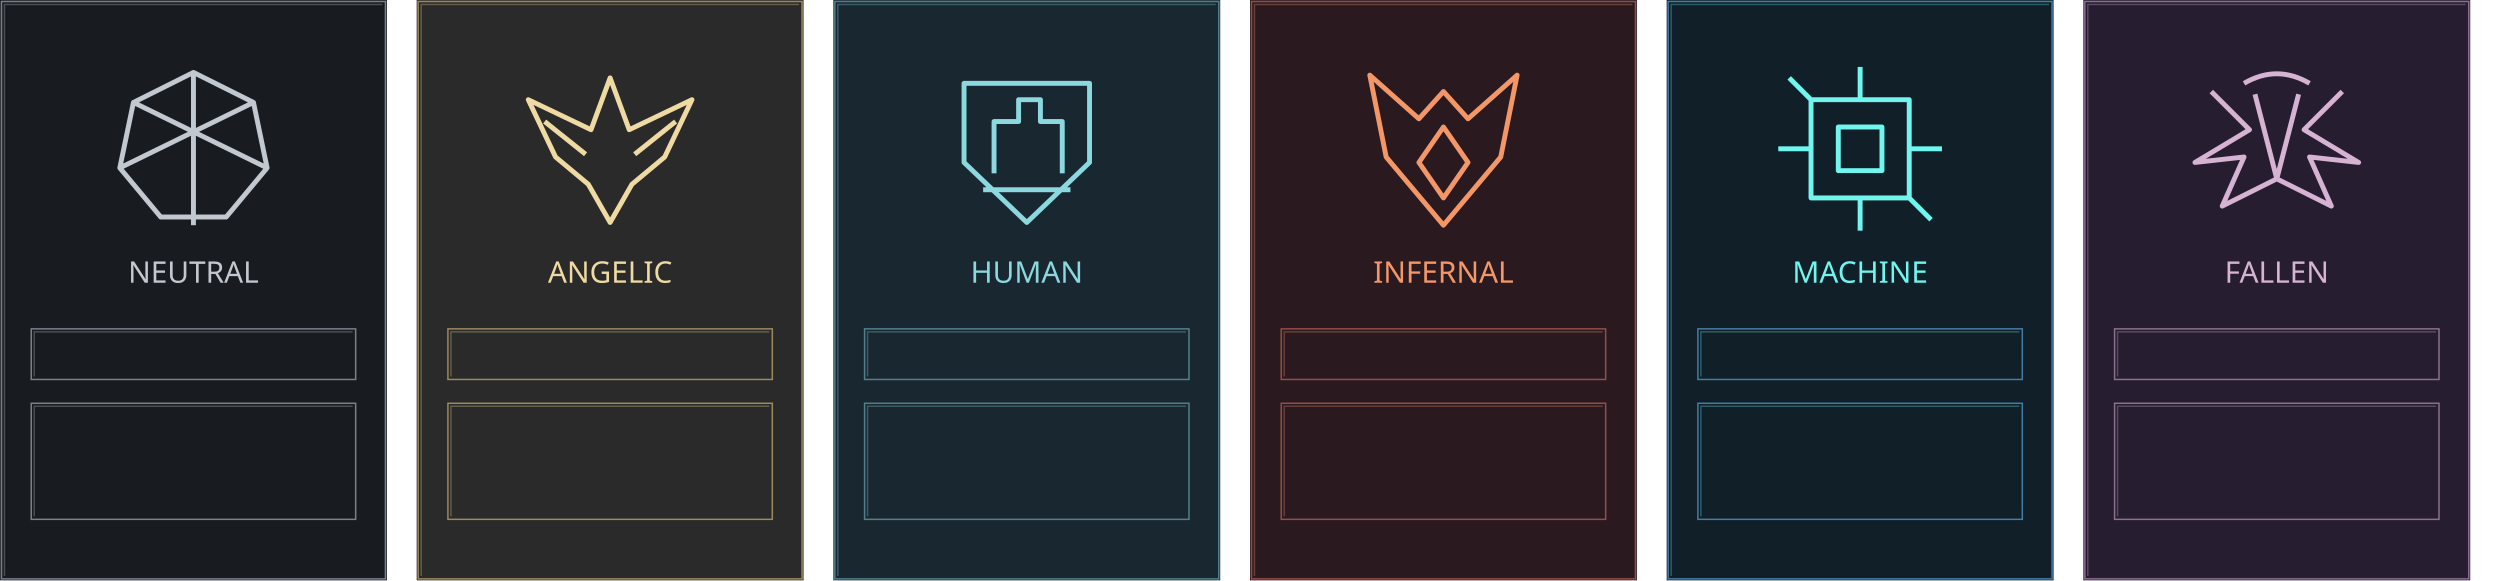
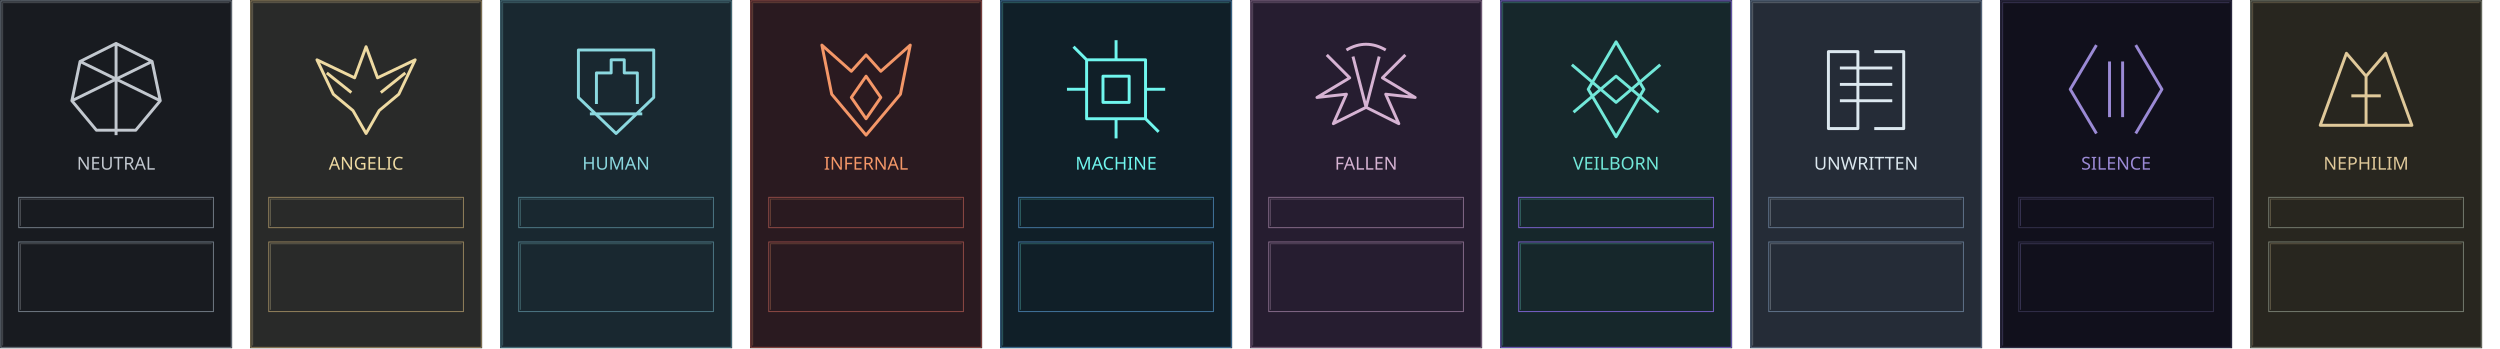
- <svg xmlns="http://www.w3.org/2000/svg" width="1680" height="390" viewBox="0 0 1680 390">
+ <svg xmlns="http://www.w3.org/2000/svg" width="2800" height="390" viewBox="0 0 2800 390">
  <rect x="0" y="0" width="260" height="390" fill="#181b20" />
  <rect x="1" y="1" width="258" height="388" fill="none" stroke="#78828d" />
  <path d="M3 387 V3 H257" fill="none" stroke="#c2c8cf" opacity=".3" />
  <g transform="translate(130 100) scale(1.833333)" fill="none" stroke="#c2c8cf" stroke-width="1.8" stroke-linejoin="round">
    <path d="M0 -28 L22 -17 L27 7 L12 25 L-12 25 L-27 7 L-22 -17 Z M0 -28 V28 M-27 7 L22 -17 M27 7 L-22 -17" />
  </g>
  <text x="130" y="190" text-anchor="middle" fill="#c2c8cf" font-family="sans-serif" font-size="20">NEUTRAL</text>
  <rect x="20" y="220" width="220" height="36" fill="#181b20" />
  <rect x="21" y="221" width="218" height="34" fill="none" stroke="#78828d" />
  <path d="M23 253 V223 H237" fill="none" stroke="#c2c8cf" opacity=".3" />
  <rect x="20" y="270" width="220" height="80" fill="#181b20" />
  <rect x="21" y="271" width="218" height="78" fill="none" stroke="#78828d" />
  <path d="M23 347 V273 H237" fill="none" stroke="#c2c8cf" opacity=".3" />
  <rect x="280" y="0" width="260" height="390" fill="#292a29" />
  <rect x="281" y="1" width="258" height="388" fill="none" stroke="#9e8961" />
  <path d="M283 387 V3 H537" fill="none" stroke="#eedaa2" opacity=".3" />
  <g transform="translate(410 100) scale(1.833333)" fill="none" stroke="#eedaa2" stroke-width="1.8" stroke-linejoin="round">
    <path d="M0 -26 L7 -7 L30 -18 L20 3 L8 13 L0 27 L-8 13 L-20 3 L-30 -18 L-7 -7 Z M-24 -10 L-9 2 M24 -10 L9 2" />
  </g>
  <text x="410" y="190" text-anchor="middle" fill="#eedaa2" font-family="sans-serif" font-size="20">ANGELIC</text>
  <rect x="300" y="220" width="220" height="36" fill="#292a29" />
  <rect x="301" y="221" width="218" height="34" fill="none" stroke="#9e8961" />
  <path d="M303 253 V223 H517" fill="none" stroke="#eedaa2" opacity=".3" />
  <rect x="300" y="270" width="220" height="80" fill="#292a29" />
  <rect x="301" y="271" width="218" height="78" fill="none" stroke="#9e8961" />
  <path d="M303 347 V273 H517" fill="none" stroke="#eedaa2" opacity=".3" />
  <rect x="560" y="0" width="260" height="390" fill="#192830" />
  <rect x="561" y="1" width="258" height="388" fill="none" stroke="#527f8c" />
  <path d="M563 387 V3 H817" fill="none" stroke="#8bd8df" opacity=".3" />
  <g transform="translate(690 100) scale(1.833333)" fill="none" stroke="#8bd8df" stroke-width="1.8" stroke-linejoin="round">
    <path d="M-23 -24 H23 V5 L0 27 L-23 5 Z M-12 9 V-10 H-3 V-18 H5 V-10 H13 V9 M-16 15 H16" />
  </g>
  <text x="690" y="190" text-anchor="middle" fill="#8bd8df" font-family="sans-serif" font-size="20">HUMAN</text>
  <rect x="580" y="220" width="220" height="36" fill="#192830" />
  <rect x="581" y="221" width="218" height="34" fill="none" stroke="#527f8c" />
  <path d="M583 253 V223 H797" fill="none" stroke="#8bd8df" opacity=".3" />
  <rect x="580" y="270" width="220" height="80" fill="#192830" />
  <rect x="581" y="271" width="218" height="78" fill="none" stroke="#527f8c" />
  <path d="M583 347 V273 H797" fill="none" stroke="#8bd8df" opacity=".3" />
  <rect x="840" y="0" width="260" height="390" fill="#2a1a20" />
  <rect x="841" y="1" width="258" height="388" fill="none" stroke="#974d47" />
  <path d="M843 387 V3 H1097" fill="none" stroke="#f49768" opacity=".3" />
  <g transform="translate(970 100) scale(1.833333)" fill="none" stroke="#f49768" stroke-width="1.8" stroke-linejoin="round">
    <path d="M-27 -27 L-9 -11 L0 -21 L9 -11 L27 -27 L21 3 L0 28 L-21 3 Z M0 -8 L9 5 L0 18 L-9 5 Z" />
  </g>
  <text x="970" y="190" text-anchor="middle" fill="#f49768" font-family="sans-serif" font-size="20">INFERNAL</text>
  <rect x="860" y="220" width="220" height="36" fill="#2a1a20" />
  <rect x="861" y="221" width="218" height="34" fill="none" stroke="#974d47" />
  <path d="M863 253 V223 H1077" fill="none" stroke="#f49768" opacity=".3" />
  <rect x="860" y="270" width="220" height="80" fill="#2a1a20" />
  <rect x="861" y="271" width="218" height="78" fill="none" stroke="#974d47" />
  <path d="M863 347 V273 H1077" fill="none" stroke="#f49768" opacity=".3" />
  <rect x="1120" y="0" width="260" height="390" fill="#101f28" />
  <rect x="1121" y="1" width="258" height="388" fill="none" stroke="#467ca8" />
  <path d="M1123 387 V3 H1377" fill="none" stroke="#70f6ee" opacity=".3" />
  <g transform="translate(1250 100) scale(1.833333)" fill="none" stroke="#70f6ee" stroke-width="1.8" stroke-linejoin="round">
    <path d="M-18 -18 H18 V18 H-18 Z M-8 -8 H8 V8 H-8 Z M0 -30 V-18 M0 18 V30 M-30 0 H-18 M18 0 H30 M-26 -26 L-18 -18 M18 18 L26 26" />
  </g>
  <text x="1250" y="190" text-anchor="middle" fill="#70f6ee" font-family="sans-serif" font-size="20">MACHINE</text>
  <rect x="1140" y="220" width="220" height="36" fill="#101f28" />
  <rect x="1141" y="221" width="218" height="34" fill="none" stroke="#467ca8" />
  <path d="M1143 253 V223 H1357" fill="none" stroke="#70f6ee" opacity=".3" />
  <rect x="1140" y="270" width="220" height="80" fill="#101f28" />
  <rect x="1141" y="271" width="218" height="78" fill="none" stroke="#467ca8" />
  <path d="M1143 347 V273 H1357" fill="none" stroke="#70f6ee" opacity=".3" />
  <rect x="1400" y="0" width="260" height="390" fill="#261d30" />
  <rect x="1401" y="1" width="258" height="388" fill="none" stroke="#8c708f" />
  <path d="M1403 387 V3 H1657" fill="none" stroke="#d6b3d3" opacity=".3" />
  <g transform="translate(1530 100) scale(1.833333)" fill="none" stroke="#d6b3d3" stroke-width="1.8" stroke-linejoin="round">
    <path d="M-24 -21 L-10 -7 L-30 5 L-12 3 L-20 21 L0 11 L20 21 L12 3 L30 5 L10 -7 L24 -21 M-12 -24 Q0 -31 12 -24 M-8 -20 L0 11 L8 -20" />
  </g>
  <text x="1530" y="190" text-anchor="middle" fill="#d6b3d3" font-family="sans-serif" font-size="20">FALLEN</text>
  <rect x="1420" y="220" width="220" height="36" fill="#261d30" />
  <rect x="1421" y="221" width="218" height="34" fill="none" stroke="#8c708f" />
  <path d="M1423 253 V223 H1637" fill="none" stroke="#d6b3d3" opacity=".3" />
  <rect x="1420" y="270" width="220" height="80" fill="#261d30" />
  <rect x="1421" y="271" width="218" height="78" fill="none" stroke="#8c708f" />
  <path d="M1423 347 V273 H1637" fill="none" stroke="#d6b3d3" opacity=".3" />
+   <rect x="1680" y="0" width="260" height="390" fill="#16272b" />
+   <rect x="1681" y="1" width="258" height="388" fill="none" stroke="#8266d9" />
+   <path d="M1683 387 V3 H1937" fill="none" stroke="#72e8d9" opacity=".3" />
+   <g transform="translate(1810 100) scale(1.833333)" fill="none" stroke="#72e8d9" stroke-width="1.8" stroke-linejoin="round">
+     <path d="M0 -29 L17 0 L0 29 L-17 0Z M-27 -15 L0 8 L27 -15 M-26 14 L0 -8 L26 14" />
+   </g>
+   <text x="1810" y="190" text-anchor="middle" fill="#72e8d9" font-family="sans-serif" font-size="20">VEILBORN</text>
+   <rect x="1700" y="220" width="220" height="36" fill="#16272b" />
+   <rect x="1701" y="221" width="218" height="34" fill="none" stroke="#8266d9" />
+   <path d="M1703 253 V223 H1917" fill="none" stroke="#72e8d9" opacity=".3" />
+   <rect x="1700" y="270" width="220" height="80" fill="#16272b" />
+   <rect x="1701" y="271" width="218" height="78" fill="none" stroke="#8266d9" />
+   <path d="M1703 347 V273 H1917" fill="none" stroke="#72e8d9" opacity=".3" />
+   <rect x="1960" y="0" width="260" height="390" fill="#252c37" />
+   <rect x="1961" y="1" width="258" height="388" fill="none" stroke="#657991" />
+   <path d="M1963 387 V3 H2217" fill="none" stroke="#dce8ef" opacity=".3" />
+   <g transform="translate(2090 100) scale(1.833333)" fill="none" stroke="#dce8ef" stroke-width="1.8" stroke-linejoin="round">
+     <path d="M-23 -23 H-5 V24 H-23Z M5 -23 H23 V24 H5 M-16 -13 H16 M-16 -3 H16 M-16 7 H16" />
+   </g>
+   <text x="2090" y="190" text-anchor="middle" fill="#dce8ef" font-family="sans-serif" font-size="20">UNWRITTEN</text>
+   <rect x="1980" y="220" width="220" height="36" fill="#252c37" />
+   <rect x="1981" y="221" width="218" height="34" fill="none" stroke="#657991" />
+   <path d="M1983 253 V223 H2197" fill="none" stroke="#dce8ef" opacity=".3" />
+   <rect x="1980" y="270" width="220" height="80" fill="#252c37" />
+   <rect x="1981" y="271" width="218" height="78" fill="none" stroke="#657991" />
+   <path d="M1983 347 V273 H2197" fill="none" stroke="#dce8ef" opacity=".3" />
+   <rect x="2240" y="0" width="260" height="390" fill="#11101c" />
+   <rect x="2241" y="1" width="258" height="388" fill="none" stroke="#34314e" />
+   <path d="M2243 387 V3 H2497" fill="none" stroke="#9b8ad5" opacity=".3" />
+   <g transform="translate(2370 100) scale(1.833333)" fill="none" stroke="#9b8ad5" stroke-width="1.8" stroke-linejoin="round">
+     <path d="M-12 -27 L-28 0 L-12 27 M12 -27 L28 0 L12 27 M-4 -17 V17 M4 -17 V17" />
+   </g>
+   <text x="2370" y="190" text-anchor="middle" fill="#9b8ad5" font-family="sans-serif" font-size="20">SILENCE</text>
+   <rect x="2260" y="220" width="220" height="36" fill="#11101c" />
+   <rect x="2261" y="221" width="218" height="34" fill="none" stroke="#34314e" />
+   <path d="M2263 253 V223 H2477" fill="none" stroke="#9b8ad5" opacity=".3" />
+   <rect x="2260" y="270" width="220" height="80" fill="#11101c" />
+   <rect x="2261" y="271" width="218" height="78" fill="none" stroke="#34314e" />
+   <path d="M2263 347 V273 H2477" fill="none" stroke="#9b8ad5" opacity=".3" />
+   <rect x="2520" y="0" width="260" height="390" fill="#28261f" />
+   <rect x="2521" y="1" width="258" height="388" fill="none" stroke="#7b8275" />
+   <path d="M2523 387 V3 H2777" fill="none" stroke="#e0c99a" opacity=".3" />
+   <g transform="translate(2650 100) scale(1.833333)" fill="none" stroke="#e0c99a" stroke-width="1.8" stroke-linejoin="round">
+     <path d="M-28 22 L-12 -22 L0 -8 L12 -22 L28 22Z M-23 22 H23 M-9 4 H9 M0 -8 V22" />
+   </g>
+   <text x="2650" y="190" text-anchor="middle" fill="#e0c99a" font-family="sans-serif" font-size="20">NEPHILIM</text>
+   <rect x="2540" y="220" width="220" height="36" fill="#28261f" />
+   <rect x="2541" y="221" width="218" height="34" fill="none" stroke="#7b8275" />
+   <path d="M2543 253 V223 H2757" fill="none" stroke="#e0c99a" opacity=".3" />
+   <rect x="2540" y="270" width="220" height="80" fill="#28261f" />
+   <rect x="2541" y="271" width="218" height="78" fill="none" stroke="#7b8275" />
+   <path d="M2543 347 V273 H2757" fill="none" stroke="#e0c99a" opacity=".3" />
</svg>
